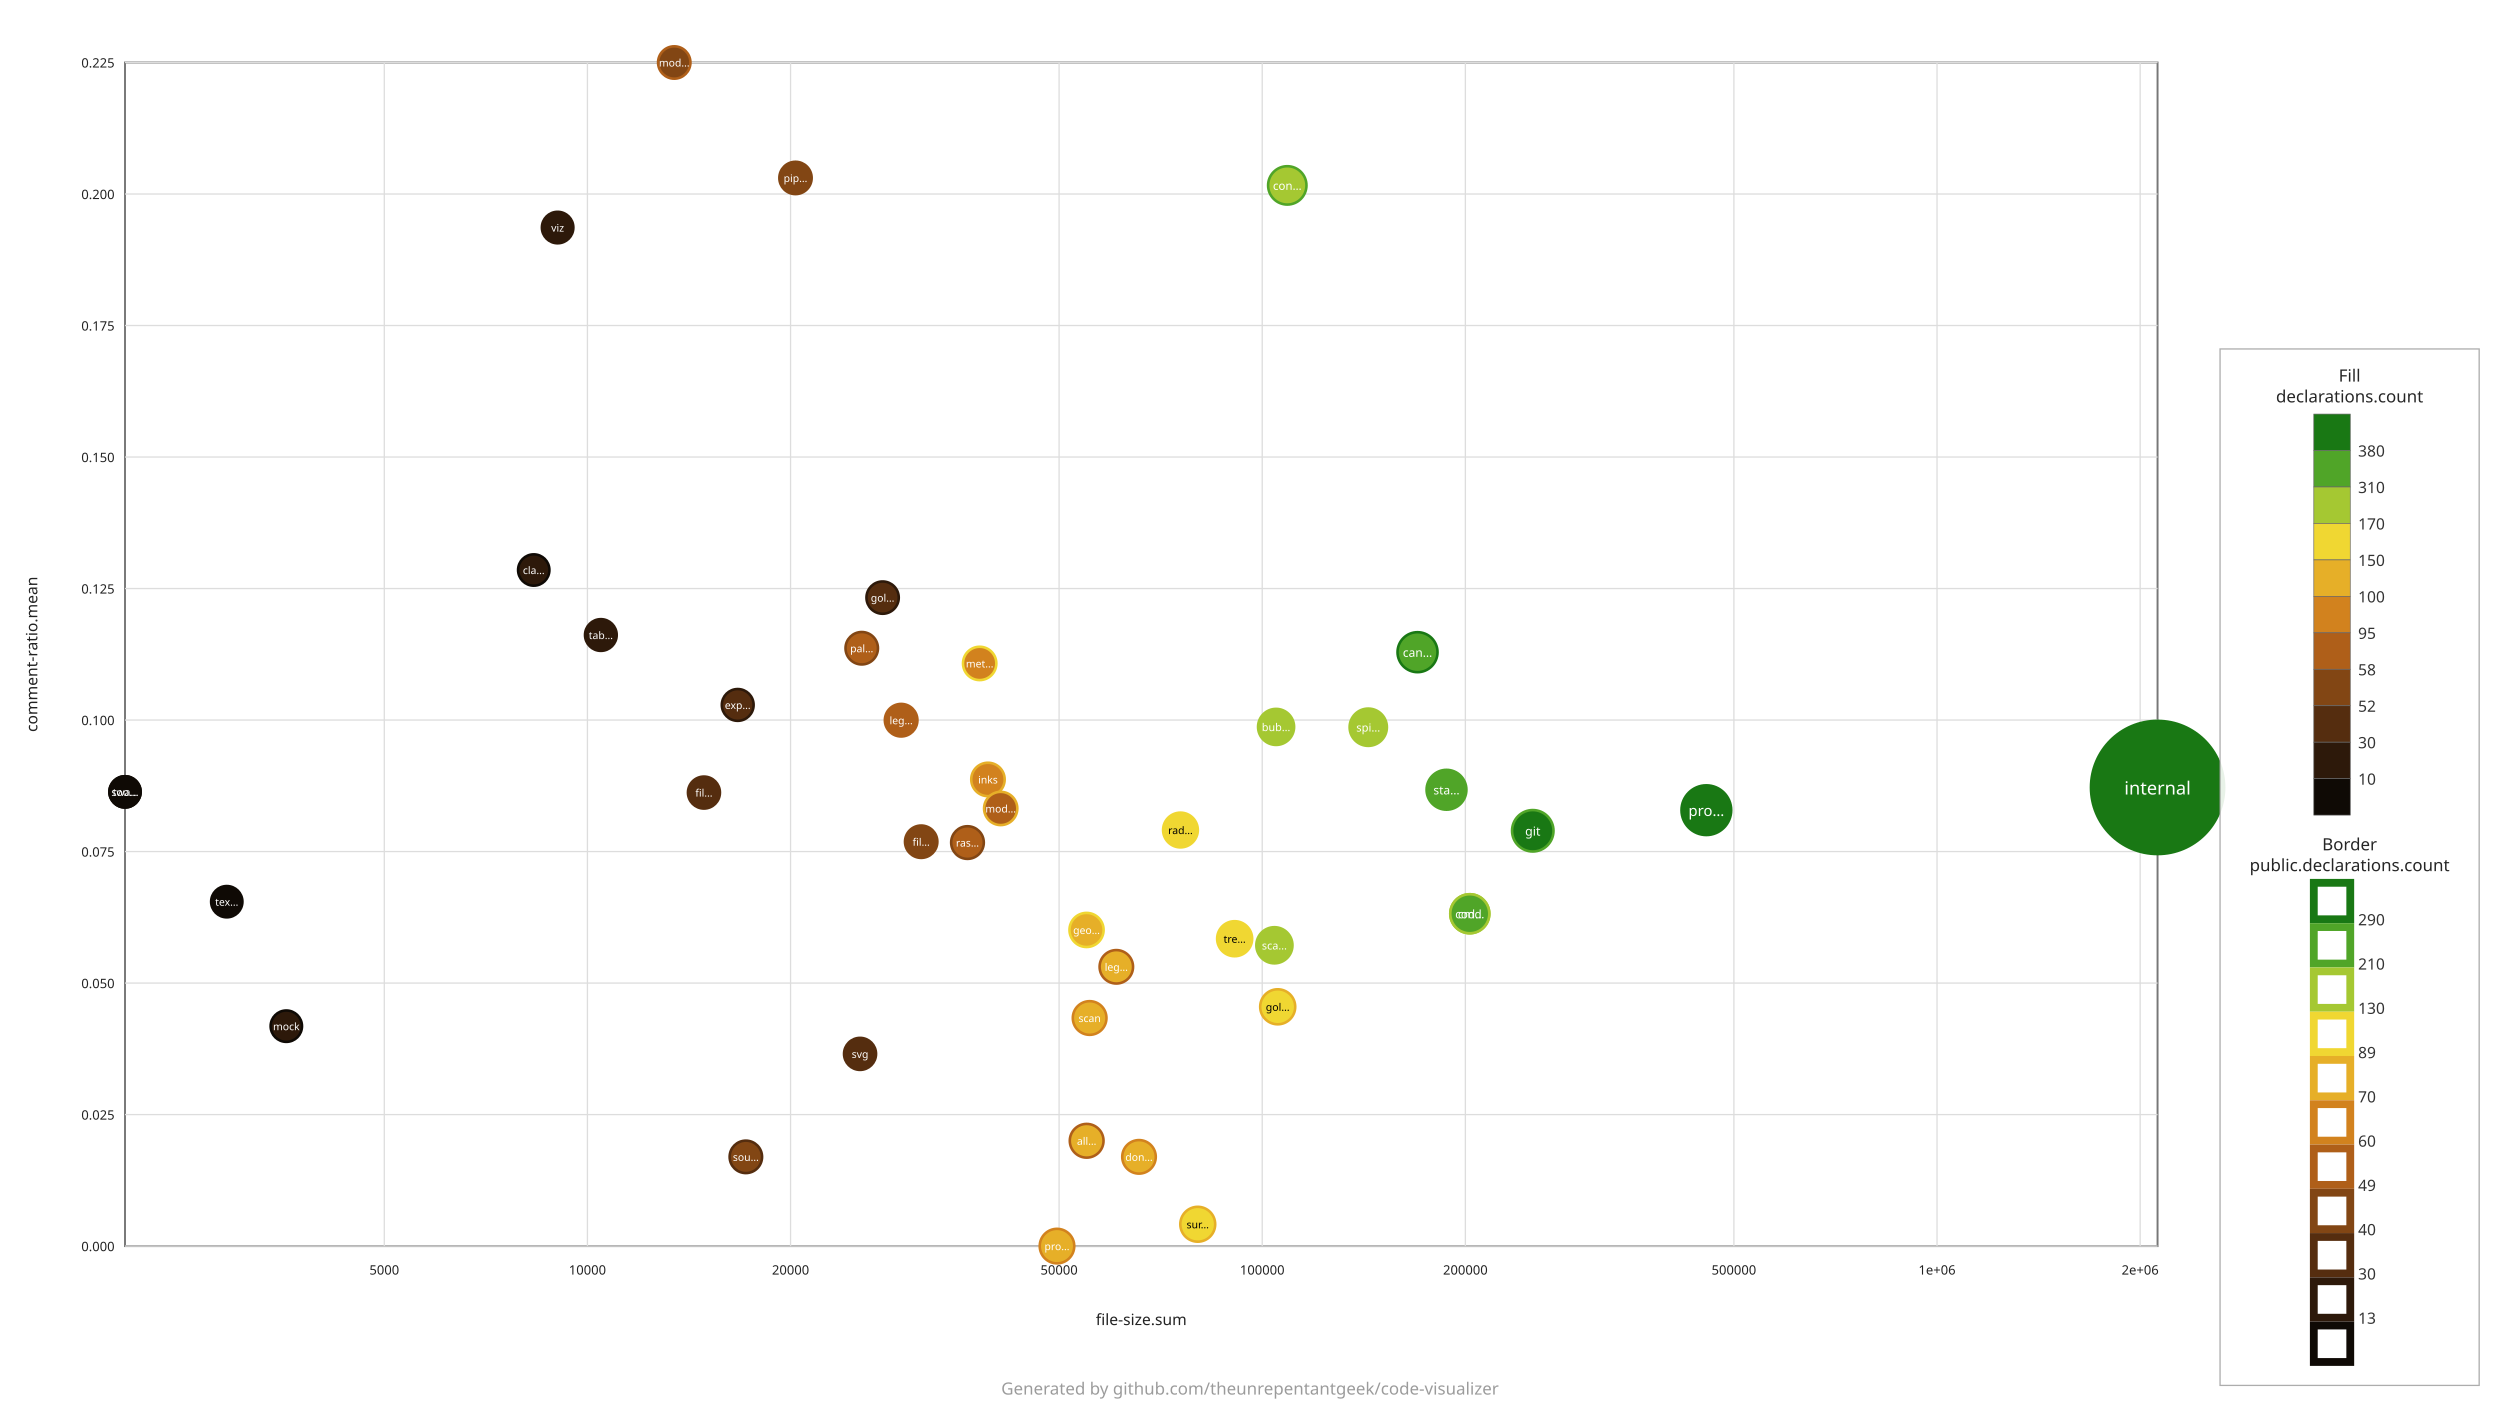
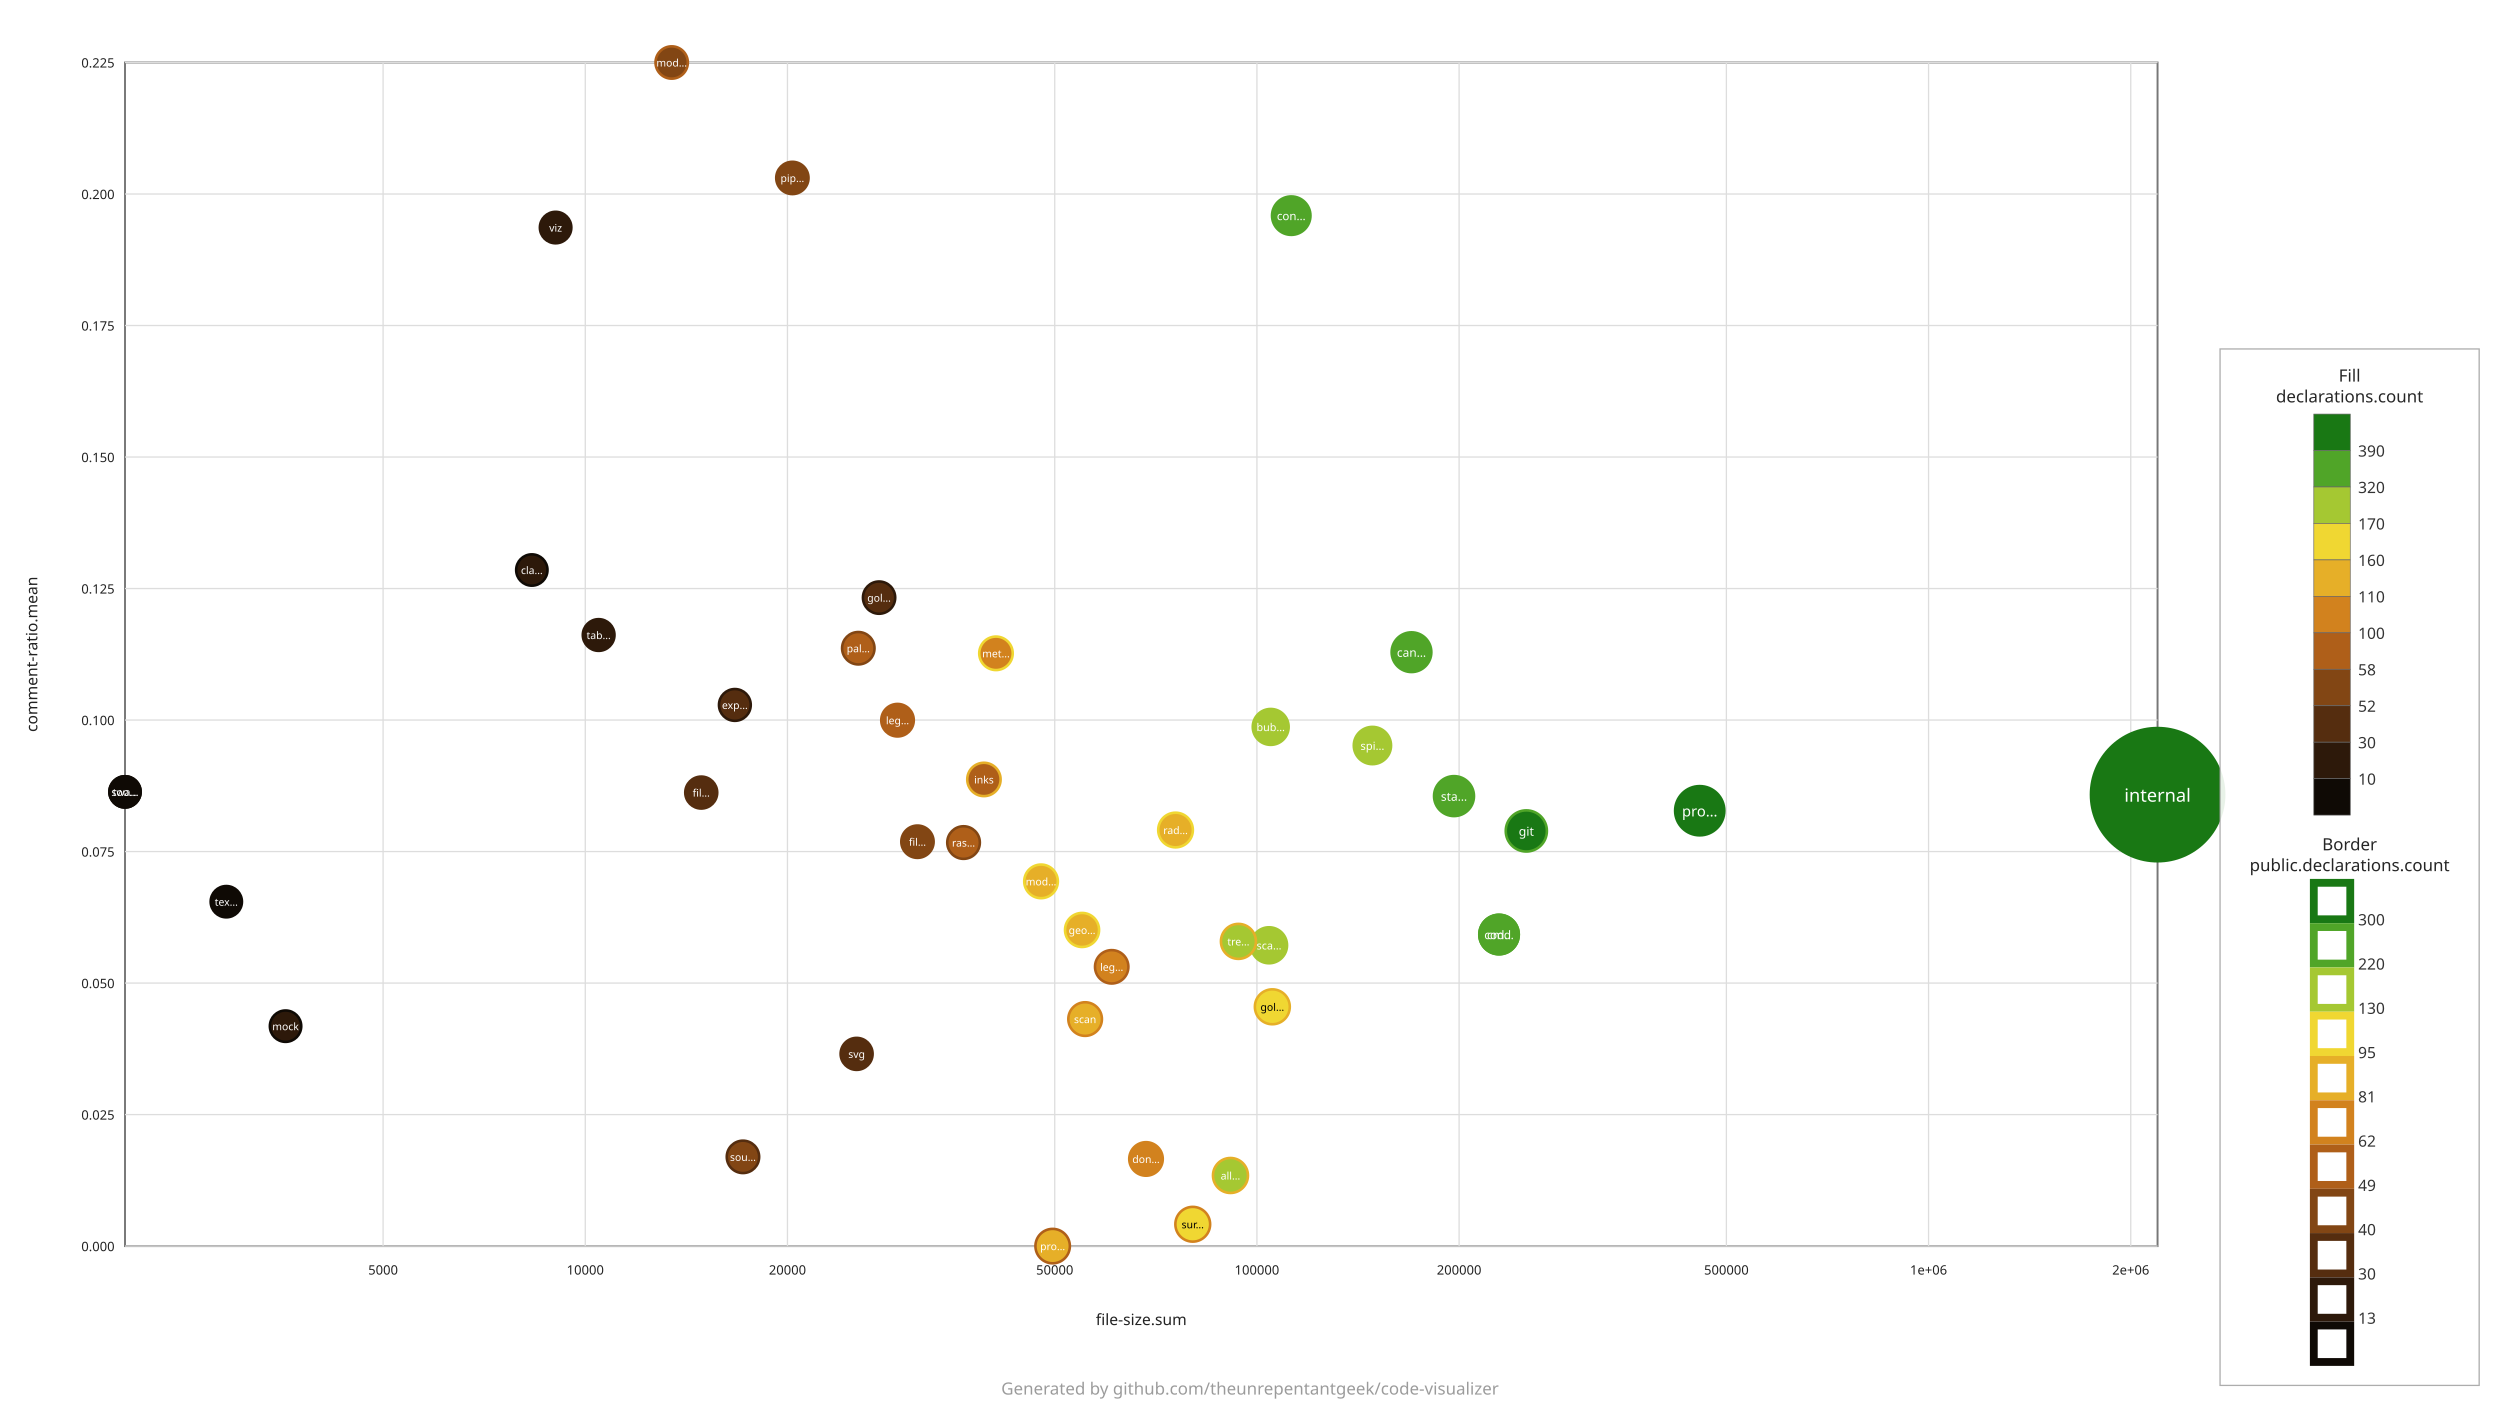
<svg xmlns="http://www.w3.org/2000/svg" width="1920" height="1080">
  <rect x="0.000" y="0.000" width="1920.000" height="1080.000" fill="rgb(255,255,255)" stroke="rgb(255,255,255)" stroke-width="0.000" />
  <rect x="96.000" y="48.000" width="1561.000" height="909.000" fill="rgb(255,255,255)" stroke="rgb(119,119,119)" stroke-width="1.500" />
-   <line x1="295.140" y1="48.000" x2="295.140" y2="957.000" stroke="rgb(221,221,221)" stroke-width="1.000" />
-   <line x1="451.147" y1="48.000" x2="451.147" y2="957.000" stroke="rgb(221,221,221)" stroke-width="1.000" />
-   <line x1="607.154" y1="48.000" x2="607.154" y2="957.000" stroke="rgb(221,221,221)" stroke-width="1.000" />
-   <line x1="813.384" y1="48.000" x2="813.384" y2="957.000" stroke="rgb(221,221,221)" stroke-width="1.000" />
-   <line x1="969.391" y1="48.000" x2="969.391" y2="957.000" stroke="rgb(221,221,221)" stroke-width="1.000" />
-   <line x1="1125.398" y1="48.000" x2="1125.398" y2="957.000" stroke="rgb(221,221,221)" stroke-width="1.000" />
-   <line x1="1331.627" y1="48.000" x2="1331.627" y2="957.000" stroke="rgb(221,221,221)" stroke-width="1.000" />
-   <line x1="1487.634" y1="48.000" x2="1487.634" y2="957.000" stroke="rgb(221,221,221)" stroke-width="1.000" />
-   <line x1="1643.641" y1="48.000" x2="1643.641" y2="957.000" stroke="rgb(221,221,221)" stroke-width="1.000" />
+   <line x1="294.211" y1="48.000" x2="294.211" y2="957.000" stroke="rgb(221,221,221)" stroke-width="1.000" />
+   <line x1="449.490" y1="48.000" x2="449.490" y2="957.000" stroke="rgb(221,221,221)" stroke-width="1.000" />
+   <line x1="604.769" y1="48.000" x2="604.769" y2="957.000" stroke="rgb(221,221,221)" stroke-width="1.000" />
+   <line x1="810.036" y1="48.000" x2="810.036" y2="957.000" stroke="rgb(221,221,221)" stroke-width="1.000" />
+   <line x1="965.315" y1="48.000" x2="965.315" y2="957.000" stroke="rgb(221,221,221)" stroke-width="1.000" />
+   <line x1="1120.594" y1="48.000" x2="1120.594" y2="957.000" stroke="rgb(221,221,221)" stroke-width="1.000" />
+   <line x1="1325.861" y1="48.000" x2="1325.861" y2="957.000" stroke="rgb(221,221,221)" stroke-width="1.000" />
+   <line x1="1481.140" y1="48.000" x2="1481.140" y2="957.000" stroke="rgb(221,221,221)" stroke-width="1.000" />
+   <line x1="1636.419" y1="48.000" x2="1636.419" y2="957.000" stroke="rgb(221,221,221)" stroke-width="1.000" />
  <line x1="96.000" y1="957.000" x2="1657.000" y2="957.000" stroke="rgb(221,221,221)" stroke-width="1.000" />
  <line x1="96.000" y1="856.000" x2="1657.000" y2="856.000" stroke="rgb(221,221,221)" stroke-width="1.000" />
  <line x1="96.000" y1="755.000" x2="1657.000" y2="755.000" stroke="rgb(221,221,221)" stroke-width="1.000" />
  <line x1="96.000" y1="654.000" x2="1657.000" y2="654.000" stroke="rgb(221,221,221)" stroke-width="1.000" />
  <line x1="96.000" y1="553.000" x2="1657.000" y2="553.000" stroke="rgb(221,221,221)" stroke-width="1.000" />
  <line x1="96.000" y1="452.000" x2="1657.000" y2="452.000" stroke="rgb(221,221,221)" stroke-width="1.000" />
  <line x1="96.000" y1="351.000" x2="1657.000" y2="351.000" stroke="rgb(221,221,221)" stroke-width="1.000" />
  <line x1="96.000" y1="250.000" x2="1657.000" y2="250.000" stroke="rgb(221,221,221)" stroke-width="1.000" />
  <line x1="96.000" y1="149.000" x2="1657.000" y2="149.000" stroke="rgb(221,221,221)" stroke-width="1.000" />
  <line x1="96.000" y1="48.000" x2="1657.000" y2="48.000" stroke="rgb(221,221,221)" stroke-width="1.000" />
-   <circle cx="1657.000" cy="604.767" r="51.131" fill="rgb(25,120,20)" stroke="rgb(25,120,20)" stroke-width="2.000" />
-   <circle cx="1310.476" cy="622.221" r="19.093" fill="rgb(25,120,20)" stroke="rgb(25,120,20)" stroke-width="2.000" />
-   <circle cx="1177.171" cy="638.042" r="15.921" fill="rgb(25,120,20)" stroke="rgb(80,165,40)" stroke-width="2.000" />
-   <circle cx="1088.657" cy="500.878" r="15.361" fill="rgb(80,165,40)" stroke="rgb(25,120,20)" stroke-width="2.000" />
-   <circle cx="1110.908" cy="606.537" r="15.307" fill="rgb(80,165,40)" stroke="rgb(80,165,40)" stroke-width="2.000" />
-   <circle cx="1128.794" cy="701.751" r="15.000" fill="rgb(80,165,40)" stroke="rgb(165,200,50)" stroke-width="2.000" />
-   <circle cx="1128.794" cy="701.751" r="15.000" fill="rgb(80,165,40)" stroke="rgb(165,200,50)" stroke-width="2.000" />
-   <circle cx="988.634" cy="142.379" r="14.738" fill="rgb(165,200,50)" stroke="rgb(80,165,40)" stroke-width="2.000" />
-   <circle cx="1050.824" cy="558.506" r="14.331" fill="rgb(165,200,50)" stroke="rgb(165,200,50)" stroke-width="2.000" />
-   <circle cx="978.741" cy="725.969" r="13.888" fill="rgb(165,200,50)" stroke="rgb(165,200,50)" stroke-width="2.000" />
-   <circle cx="980.024" cy="558.266" r="13.852" fill="rgb(165,200,50)" stroke="rgb(165,200,50)" stroke-width="2.000" />
-   <circle cx="981.279" cy="773.218" r="13.455" fill="rgb(240,215,50)" stroke="rgb(230,175,40)" stroke-width="2.000" />
-   <circle cx="948.204" cy="720.934" r="13.455" fill="rgb(240,215,50)" stroke="rgb(240,215,50)" stroke-width="2.000" />
-   <circle cx="919.876" cy="940.225" r="13.400" fill="rgb(240,215,50)" stroke="rgb(230,175,40)" stroke-width="2.000" />
-   <circle cx="906.596" cy="637.453" r="13.355" fill="rgb(240,215,50)" stroke="rgb(240,215,50)" stroke-width="2.000" />
-   <circle cx="811.771" cy="957.000" r="13.265" fill="rgb(230,175,40)" stroke="rgb(210,130,30)" stroke-width="2.000" />
-   <circle cx="834.463" cy="714.205" r="13.111" fill="rgb(230,175,40)" stroke="rgb(240,215,50)" stroke-width="2.000" />
-   <circle cx="834.553" cy="876.117" r="12.958" fill="rgb(230,175,40)" stroke="rgb(175,95,25)" stroke-width="2.000" />
-   <circle cx="836.840" cy="781.825" r="12.931" fill="rgb(230,175,40)" stroke="rgb(210,130,30)" stroke-width="2.000" />
-   <circle cx="874.753" cy="888.463" r="12.885" fill="rgb(230,175,40)" stroke="rgb(210,130,30)" stroke-width="2.000" />
-   <circle cx="857.334" cy="742.513" r="12.849" fill="rgb(230,175,40)" stroke="rgb(175,95,25)" stroke-width="2.000" />
-   <circle cx="758.752" cy="598.613" r="12.840" fill="rgb(210,130,30)" stroke="rgb(230,175,40)" stroke-width="2.000" />
-   <circle cx="752.385" cy="509.510" r="12.804" fill="rgb(210,130,30)" stroke="rgb(240,215,50)" stroke-width="2.000" />
-   <circle cx="768.532" cy="620.902" r="12.768" fill="rgb(175,95,25)" stroke="rgb(230,175,40)" stroke-width="2.000" />
-   <circle cx="743.026" cy="647.082" r="12.542" fill="rgb(175,95,25)" stroke="rgb(130,70,20)" stroke-width="2.000" />
-   <circle cx="692.074" cy="553.111" r="12.515" fill="rgb(175,95,25)" stroke="rgb(175,95,25)" stroke-width="2.000" />
-   <circle cx="661.816" cy="497.841" r="12.470" fill="rgb(175,95,25)" stroke="rgb(130,70,20)" stroke-width="2.000" />
-   <circle cx="572.815" cy="888.474" r="12.461" fill="rgb(130,70,20)" stroke="rgb(85,45,15)" stroke-width="2.000" />
-   <circle cx="707.463" cy="646.434" r="12.434" fill="rgb(130,70,20)" stroke="rgb(130,70,20)" stroke-width="2.000" />
-   <circle cx="517.823" cy="48.000" r="12.434" fill="rgb(130,70,20)" stroke="rgb(175,95,25)" stroke-width="2.000" />
-   <circle cx="610.948" cy="136.661" r="12.416" fill="rgb(130,70,20)" stroke="rgb(130,70,20)" stroke-width="2.000" />
-   <circle cx="677.844" cy="458.975" r="12.407" fill="rgb(85,45,15)" stroke="rgb(45,25,10)" stroke-width="2.000" />
-   <circle cx="660.515" cy="809.377" r="12.298" fill="rgb(85,45,15)" stroke="rgb(85,45,15)" stroke-width="2.000" />
-   <circle cx="540.628" cy="608.693" r="12.289" fill="rgb(85,45,15)" stroke="rgb(85,45,15)" stroke-width="2.000" />
-   <circle cx="566.569" cy="541.393" r="12.217" fill="rgb(85,45,15)" stroke="rgb(45,25,10)" stroke-width="2.000" />
-   <circle cx="461.463" cy="487.687" r="12.181" fill="rgb(45,25,10)" stroke="rgb(45,25,10)" stroke-width="2.000" />
-   <circle cx="428.257" cy="174.754" r="12.090" fill="rgb(45,25,10)" stroke="rgb(45,25,10)" stroke-width="2.000" />
-   <circle cx="219.887" cy="788.103" r="12.054" fill="rgb(45,25,10)" stroke="rgb(15,10,5)" stroke-width="2.000" />
-   <circle cx="409.914" cy="437.769" r="12.036" fill="rgb(45,25,10)" stroke="rgb(15,10,5)" stroke-width="2.000" />
-   <circle cx="174.162" cy="692.495" r="12.018" fill="rgb(15,10,5)" stroke="rgb(15,10,5)" stroke-width="2.000" />
+   <circle cx="1657.000" cy="610.292" r="51.131" fill="rgb(25,120,20)" stroke="rgb(25,120,20)" stroke-width="2.000" />
+   <circle cx="1305.387" cy="622.639" r="18.906" fill="rgb(25,120,20)" stroke="rgb(25,120,20)" stroke-width="2.000" />
+   <circle cx="1172.216" cy="638.166" r="15.812" fill="rgb(25,120,20)" stroke="rgb(80,165,40)" stroke-width="2.000" />
+   <circle cx="1116.681" cy="611.411" r="15.348" fill="rgb(80,165,40)" stroke="rgb(80,165,40)" stroke-width="2.000" />
+   <circle cx="1084.024" cy="500.878" r="15.260" fill="rgb(80,165,40)" stroke="rgb(80,165,40)" stroke-width="2.000" />
+   <circle cx="1151.257" cy="717.715" r="15.173" fill="rgb(80,165,40)" stroke="rgb(80,165,40)" stroke-width="2.000" />
+   <circle cx="1151.257" cy="717.715" r="15.173" fill="rgb(80,165,40)" stroke="rgb(80,165,40)" stroke-width="2.000" />
+   <circle cx="991.673" cy="165.619" r="14.769" fill="rgb(80,165,40)" stroke="rgb(80,165,40)" stroke-width="2.000" />
+   <circle cx="1054.015" cy="572.564" r="14.322" fill="rgb(165,200,50)" stroke="rgb(165,200,50)" stroke-width="2.000" />
+   <circle cx="974.622" cy="725.969" r="13.832" fill="rgb(165,200,50)" stroke="rgb(165,200,50)" stroke-width="2.000" />
+   <circle cx="975.899" cy="558.266" r="13.797" fill="rgb(165,200,50)" stroke="rgb(165,200,50)" stroke-width="2.000" />
+   <circle cx="944.996" cy="902.768" r="13.437" fill="rgb(165,200,50)" stroke="rgb(230,175,40)" stroke-width="2.000" />
+   <circle cx="951.105" cy="722.982" r="13.437" fill="rgb(165,200,50)" stroke="rgb(230,175,40)" stroke-width="2.000" />
+   <circle cx="977.148" cy="773.218" r="13.411" fill="rgb(240,215,50)" stroke="rgb(230,175,40)" stroke-width="2.000" />
+   <circle cx="916.031" cy="940.225" r="13.358" fill="rgb(240,215,50)" stroke="rgb(210,130,30)" stroke-width="2.000" />
+   <circle cx="902.813" cy="637.453" r="13.315" fill="rgb(230,175,40)" stroke="rgb(240,215,50)" stroke-width="2.000" />
+   <circle cx="808.431" cy="957.000" r="13.227" fill="rgb(230,175,40)" stroke="rgb(175,95,25)" stroke-width="2.000" />
+   <circle cx="831.017" cy="714.205" r="13.078" fill="rgb(230,175,40)" stroke="rgb(240,215,50)" stroke-width="2.000" />
+   <circle cx="799.520" cy="676.890" r="12.920" fill="rgb(230,175,40)" stroke="rgb(240,215,50)" stroke-width="2.000" />
+   <circle cx="833.374" cy="782.642" r="12.911" fill="rgb(230,175,40)" stroke="rgb(210,130,30)" stroke-width="2.000" />
+   <circle cx="880.131" cy="890.072" r="12.885" fill="rgb(210,130,30)" stroke="rgb(210,130,30)" stroke-width="2.000" />
+   <circle cx="764.906" cy="501.751" r="12.868" fill="rgb(210,130,30)" stroke="rgb(240,215,50)" stroke-width="2.000" />
+   <circle cx="853.781" cy="742.513" r="12.824" fill="rgb(210,130,30)" stroke="rgb(175,95,25)" stroke-width="2.000" />
+   <circle cx="755.659" cy="598.613" r="12.815" fill="rgb(175,95,25)" stroke="rgb(230,175,40)" stroke-width="2.000" />
+   <circle cx="740.007" cy="647.082" r="12.526" fill="rgb(175,95,25)" stroke="rgb(130,70,20)" stroke-width="2.000" />
+   <circle cx="689.293" cy="553.111" r="12.500" fill="rgb(175,95,25)" stroke="rgb(175,95,25)" stroke-width="2.000" />
+   <circle cx="659.176" cy="497.841" r="12.456" fill="rgb(175,95,25)" stroke="rgb(130,70,20)" stroke-width="2.000" />
+   <circle cx="570.590" cy="888.474" r="12.447" fill="rgb(130,70,20)" stroke="rgb(85,45,15)" stroke-width="2.000" />
+   <circle cx="704.610" cy="646.434" r="12.421" fill="rgb(130,70,20)" stroke="rgb(130,70,20)" stroke-width="2.000" />
+   <circle cx="515.855" cy="48.000" r="12.421" fill="rgb(130,70,20)" stroke="rgb(175,95,25)" stroke-width="2.000" />
+   <circle cx="608.545" cy="136.661" r="12.403" fill="rgb(130,70,20)" stroke="rgb(130,70,20)" stroke-width="2.000" />
+   <circle cx="675.129" cy="458.975" r="12.394" fill="rgb(85,45,15)" stroke="rgb(45,25,10)" stroke-width="2.000" />
+   <circle cx="657.881" cy="809.377" r="12.289" fill="rgb(85,45,15)" stroke="rgb(85,45,15)" stroke-width="2.000" />
+   <circle cx="538.553" cy="608.693" r="12.280" fill="rgb(85,45,15)" stroke="rgb(85,45,15)" stroke-width="2.000" />
+   <circle cx="564.373" cy="541.393" r="12.210" fill="rgb(85,45,15)" stroke="rgb(45,25,10)" stroke-width="2.000" />
+   <circle cx="459.757" cy="487.687" r="12.175" fill="rgb(45,25,10)" stroke="rgb(45,25,10)" stroke-width="2.000" />
+   <circle cx="426.707" cy="174.754" r="12.088" fill="rgb(45,25,10)" stroke="rgb(45,25,10)" stroke-width="2.000" />
+   <circle cx="219.309" cy="788.103" r="12.053" fill="rgb(45,25,10)" stroke="rgb(15,10,5)" stroke-width="2.000" />
+   <circle cx="408.449" cy="437.769" r="12.035" fill="rgb(45,25,10)" stroke="rgb(15,10,5)" stroke-width="2.000" />
+   <circle cx="173.798" cy="692.495" r="12.018" fill="rgb(15,10,5)" stroke="rgb(15,10,5)" stroke-width="2.000" />
  <circle cx="96.000" cy="608.155" r="12.000" fill="rgb(15,10,5)" stroke="rgb(15,10,5)" stroke-width="2.000" />
  <circle cx="96.000" cy="608.155" r="12.000" fill="rgb(15,10,5)" stroke="rgb(15,10,5)" stroke-width="2.000" />
  <text x="876.500" y="1013.000" fill="rgb(34,34,34)" font-size="12.000" font-family="sans-serif" text-anchor="middle" dominant-baseline="central">file-size.sum</text>
  <text x="24.000" y="502.500" fill="rgb(34,34,34)" font-size="12.000" font-family="sans-serif" text-anchor="middle" dominant-baseline="central" transform="rotate(-90.000 24.000 502.500)">comment-ratio.mean</text>
-   <text x="295.140" y="975.000" fill="rgb(34,34,34)" font-size="10.000" font-family="sans-serif" text-anchor="middle" dominant-baseline="central">5000</text>
-   <text x="451.147" y="975.000" fill="rgb(34,34,34)" font-size="10.000" font-family="sans-serif" text-anchor="middle" dominant-baseline="central">10000</text>
-   <text x="607.154" y="975.000" fill="rgb(34,34,34)" font-size="10.000" font-family="sans-serif" text-anchor="middle" dominant-baseline="central">20000</text>
-   <text x="813.384" y="975.000" fill="rgb(34,34,34)" font-size="10.000" font-family="sans-serif" text-anchor="middle" dominant-baseline="central">50000</text>
-   <text x="969.391" y="975.000" fill="rgb(34,34,34)" font-size="10.000" font-family="sans-serif" text-anchor="middle" dominant-baseline="central">100000</text>
-   <text x="1125.398" y="975.000" fill="rgb(34,34,34)" font-size="10.000" font-family="sans-serif" text-anchor="middle" dominant-baseline="central">200000</text>
-   <text x="1331.627" y="975.000" fill="rgb(34,34,34)" font-size="10.000" font-family="sans-serif" text-anchor="middle" dominant-baseline="central">500000</text>
-   <text x="1487.634" y="975.000" fill="rgb(34,34,34)" font-size="10.000" font-family="sans-serif" text-anchor="middle" dominant-baseline="central">1e+06</text>
-   <text x="1643.641" y="975.000" fill="rgb(34,34,34)" font-size="10.000" font-family="sans-serif" text-anchor="middle" dominant-baseline="central">2e+06</text>
+   <text x="294.211" y="975.000" fill="rgb(34,34,34)" font-size="10.000" font-family="sans-serif" text-anchor="middle" dominant-baseline="central">5000</text>
+   <text x="449.490" y="975.000" fill="rgb(34,34,34)" font-size="10.000" font-family="sans-serif" text-anchor="middle" dominant-baseline="central">10000</text>
+   <text x="604.769" y="975.000" fill="rgb(34,34,34)" font-size="10.000" font-family="sans-serif" text-anchor="middle" dominant-baseline="central">20000</text>
+   <text x="810.036" y="975.000" fill="rgb(34,34,34)" font-size="10.000" font-family="sans-serif" text-anchor="middle" dominant-baseline="central">50000</text>
+   <text x="965.315" y="975.000" fill="rgb(34,34,34)" font-size="10.000" font-family="sans-serif" text-anchor="middle" dominant-baseline="central">100000</text>
+   <text x="1120.594" y="975.000" fill="rgb(34,34,34)" font-size="10.000" font-family="sans-serif" text-anchor="middle" dominant-baseline="central">200000</text>
+   <text x="1325.861" y="975.000" fill="rgb(34,34,34)" font-size="10.000" font-family="sans-serif" text-anchor="middle" dominant-baseline="central">500000</text>
+   <text x="1481.140" y="975.000" fill="rgb(34,34,34)" font-size="10.000" font-family="sans-serif" text-anchor="middle" dominant-baseline="central">1e+06</text>
+   <text x="1636.419" y="975.000" fill="rgb(34,34,34)" font-size="10.000" font-family="sans-serif" text-anchor="middle" dominant-baseline="central">2e+06</text>
  <text x="88.000" y="957.000" fill="rgb(34,34,34)" font-size="10.000" font-family="sans-serif" text-anchor="end" dominant-baseline="central">0.000</text>
  <text x="88.000" y="856.000" fill="rgb(34,34,34)" font-size="10.000" font-family="sans-serif" text-anchor="end" dominant-baseline="central">0.025</text>
  <text x="88.000" y="755.000" fill="rgb(34,34,34)" font-size="10.000" font-family="sans-serif" text-anchor="end" dominant-baseline="central">0.050</text>
  <text x="88.000" y="654.000" fill="rgb(34,34,34)" font-size="10.000" font-family="sans-serif" text-anchor="end" dominant-baseline="central">0.075</text>
  <text x="88.000" y="553.000" fill="rgb(34,34,34)" font-size="10.000" font-family="sans-serif" text-anchor="end" dominant-baseline="central">0.100</text>
  <text x="88.000" y="452.000" fill="rgb(34,34,34)" font-size="10.000" font-family="sans-serif" text-anchor="end" dominant-baseline="central">0.125</text>
  <text x="88.000" y="351.000" fill="rgb(34,34,34)" font-size="10.000" font-family="sans-serif" text-anchor="end" dominant-baseline="central">0.150</text>
  <text x="88.000" y="250.000" fill="rgb(34,34,34)" font-size="10.000" font-family="sans-serif" text-anchor="end" dominant-baseline="central">0.175</text>
  <text x="88.000" y="149.000" fill="rgb(34,34,34)" font-size="10.000" font-family="sans-serif" text-anchor="end" dominant-baseline="central">0.200</text>
  <text x="88.000" y="48.000" fill="rgb(34,34,34)" font-size="10.000" font-family="sans-serif" text-anchor="end" dominant-baseline="central">0.225</text>
-   <text x="1657.000" y="604.767" fill="rgb(255,255,255)" font-size="14.000" font-family="sans-serif" text-anchor="middle" dominant-baseline="central">internal</text>
-   <text x="1310.476" y="622.221" fill="rgb(255,255,255)" font-size="11.456" font-family="sans-serif" text-anchor="middle" dominant-baseline="central">pro…</text>
-   <text x="1177.171" y="638.042" fill="rgb(255,255,255)" font-size="9.553" font-family="sans-serif" text-anchor="middle" dominant-baseline="central">git</text>
-   <text x="1088.657" y="500.878" fill="rgb(255,255,255)" font-size="9.217" font-family="sans-serif" text-anchor="middle" dominant-baseline="central">can…</text>
-   <text x="1110.908" y="606.537" fill="rgb(255,255,255)" font-size="9.184" font-family="sans-serif" text-anchor="middle" dominant-baseline="central">sta…</text>
-   <text x="1128.794" y="701.751" fill="rgb(255,255,255)" font-size="9.000" font-family="sans-serif" text-anchor="middle" dominant-baseline="central">cmd</text>
-   <text x="1128.794" y="701.751" fill="rgb(255,255,255)" font-size="9.000" font-family="sans-serif" text-anchor="middle" dominant-baseline="central">cod…</text>
-   <text x="988.634" y="142.379" fill="rgb(255,255,255)" font-size="8.843" font-family="sans-serif" text-anchor="middle" dominant-baseline="central">con…</text>
-   <text x="1050.824" y="558.506" fill="rgb(255,255,255)" font-size="8.599" font-family="sans-serif" text-anchor="middle" dominant-baseline="central">spi…</text>
-   <text x="978.741" y="725.969" fill="rgb(255,255,255)" font-size="8.333" font-family="sans-serif" text-anchor="middle" dominant-baseline="central">sca…</text>
-   <text x="980.024" y="558.266" fill="rgb(255,255,255)" font-size="8.311" font-family="sans-serif" text-anchor="middle" dominant-baseline="central">bub…</text>
-   <text x="981.279" y="773.218" fill="rgb(0,0,0)" font-size="8.073" font-family="sans-serif" text-anchor="middle" dominant-baseline="central">gol…</text>
-   <text x="948.204" y="720.934" fill="rgb(0,0,0)" font-size="8.073" font-family="sans-serif" text-anchor="middle" dominant-baseline="central">tre…</text>
-   <text x="919.876" y="940.225" fill="rgb(0,0,0)" font-size="8.040" font-family="sans-serif" text-anchor="middle" dominant-baseline="central">sur…</text>
-   <text x="906.596" y="637.453" fill="rgb(0,0,0)" font-size="8.013" font-family="sans-serif" text-anchor="middle" dominant-baseline="central">rad…</text>
-   <text x="811.771" y="957.000" fill="rgb(255,255,255)" font-size="8.000" font-family="sans-serif" text-anchor="middle" dominant-baseline="central">pro…</text>
-   <text x="834.463" y="714.205" fill="rgb(255,255,255)" font-size="8.000" font-family="sans-serif" text-anchor="middle" dominant-baseline="central">geo…</text>
-   <text x="834.553" y="876.117" fill="rgb(255,255,255)" font-size="8.000" font-family="sans-serif" text-anchor="middle" dominant-baseline="central">all…</text>
-   <text x="836.840" y="781.825" fill="rgb(255,255,255)" font-size="8.000" font-family="sans-serif" text-anchor="middle" dominant-baseline="central">scan</text>
-   <text x="874.753" y="888.463" fill="rgb(255,255,255)" font-size="8.000" font-family="sans-serif" text-anchor="middle" dominant-baseline="central">don…</text>
-   <text x="857.334" y="742.513" fill="rgb(255,255,255)" font-size="8.000" font-family="sans-serif" text-anchor="middle" dominant-baseline="central">leg…</text>
-   <text x="758.752" y="598.613" fill="rgb(255,255,255)" font-size="8.000" font-family="sans-serif" text-anchor="middle" dominant-baseline="central">inks</text>
-   <text x="752.385" y="509.510" fill="rgb(255,255,255)" font-size="8.000" font-family="sans-serif" text-anchor="middle" dominant-baseline="central">met…</text>
-   <text x="768.532" y="620.902" fill="rgb(255,255,255)" font-size="8.000" font-family="sans-serif" text-anchor="middle" dominant-baseline="central">mod…</text>
-   <text x="743.026" y="647.082" fill="rgb(255,255,255)" font-size="8.000" font-family="sans-serif" text-anchor="middle" dominant-baseline="central">ras…</text>
-   <text x="692.074" y="553.111" fill="rgb(255,255,255)" font-size="8.000" font-family="sans-serif" text-anchor="middle" dominant-baseline="central">leg…</text>
-   <text x="661.816" y="497.841" fill="rgb(255,255,255)" font-size="8.000" font-family="sans-serif" text-anchor="middle" dominant-baseline="central">pal…</text>
-   <text x="572.815" y="888.474" fill="rgb(255,255,255)" font-size="8.000" font-family="sans-serif" text-anchor="middle" dominant-baseline="central">sou…</text>
-   <text x="707.463" y="646.434" fill="rgb(255,255,255)" font-size="8.000" font-family="sans-serif" text-anchor="middle" dominant-baseline="central">fil…</text>
-   <text x="517.823" y="48.000" fill="rgb(255,255,255)" font-size="8.000" font-family="sans-serif" text-anchor="middle" dominant-baseline="central">mod…</text>
-   <text x="610.948" y="136.661" fill="rgb(255,255,255)" font-size="8.000" font-family="sans-serif" text-anchor="middle" dominant-baseline="central">pip…</text>
-   <text x="677.844" y="458.975" fill="rgb(255,255,255)" font-size="8.000" font-family="sans-serif" text-anchor="middle" dominant-baseline="central">gol…</text>
-   <text x="660.515" y="809.377" fill="rgb(255,255,255)" font-size="8.000" font-family="sans-serif" text-anchor="middle" dominant-baseline="central">svg</text>
-   <text x="540.628" y="608.693" fill="rgb(255,255,255)" font-size="8.000" font-family="sans-serif" text-anchor="middle" dominant-baseline="central">fil…</text>
-   <text x="566.569" y="541.393" fill="rgb(255,255,255)" font-size="8.000" font-family="sans-serif" text-anchor="middle" dominant-baseline="central">exp…</text>
-   <text x="461.463" y="487.687" fill="rgb(255,255,255)" font-size="8.000" font-family="sans-serif" text-anchor="middle" dominant-baseline="central">tab…</text>
-   <text x="428.257" y="174.754" fill="rgb(255,255,255)" font-size="8.000" font-family="sans-serif" text-anchor="middle" dominant-baseline="central">viz</text>
-   <text x="219.887" y="788.103" fill="rgb(255,255,255)" font-size="8.000" font-family="sans-serif" text-anchor="middle" dominant-baseline="central">mock</text>
-   <text x="409.914" y="437.769" fill="rgb(255,255,255)" font-size="8.000" font-family="sans-serif" text-anchor="middle" dominant-baseline="central">cla…</text>
-   <text x="174.162" y="692.495" fill="rgb(255,255,255)" font-size="8.000" font-family="sans-serif" text-anchor="middle" dominant-baseline="central">tex…</text>
+   <text x="1657.000" y="610.292" fill="rgb(255,255,255)" font-size="14.000" font-family="sans-serif" text-anchor="middle" dominant-baseline="central">internal</text>
+   <text x="1305.387" y="622.639" fill="rgb(255,255,255)" font-size="11.344" font-family="sans-serif" text-anchor="middle" dominant-baseline="central">pro…</text>
+   <text x="1172.216" y="638.166" fill="rgb(255,255,255)" font-size="9.487" font-family="sans-serif" text-anchor="middle" dominant-baseline="central">git</text>
+   <text x="1116.681" y="611.411" fill="rgb(255,255,255)" font-size="9.209" font-family="sans-serif" text-anchor="middle" dominant-baseline="central">sta…</text>
+   <text x="1084.024" y="500.878" fill="rgb(255,255,255)" font-size="9.156" font-family="sans-serif" text-anchor="middle" dominant-baseline="central">can…</text>
+   <text x="1151.257" y="717.715" fill="rgb(255,255,255)" font-size="9.104" font-family="sans-serif" text-anchor="middle" dominant-baseline="central">cmd</text>
+   <text x="1151.257" y="717.715" fill="rgb(255,255,255)" font-size="9.104" font-family="sans-serif" text-anchor="middle" dominant-baseline="central">cod…</text>
+   <text x="991.673" y="165.619" fill="rgb(255,255,255)" font-size="8.862" font-family="sans-serif" text-anchor="middle" dominant-baseline="central">con…</text>
+   <text x="1054.015" y="572.564" fill="rgb(255,255,255)" font-size="8.593" font-family="sans-serif" text-anchor="middle" dominant-baseline="central">spi…</text>
+   <text x="974.622" y="725.969" fill="rgb(255,255,255)" font-size="8.299" font-family="sans-serif" text-anchor="middle" dominant-baseline="central">sca…</text>
+   <text x="975.899" y="558.266" fill="rgb(255,255,255)" font-size="8.278" font-family="sans-serif" text-anchor="middle" dominant-baseline="central">bub…</text>
+   <text x="944.996" y="902.768" fill="rgb(255,255,255)" font-size="8.062" font-family="sans-serif" text-anchor="middle" dominant-baseline="central">all…</text>
+   <text x="951.105" y="722.982" fill="rgb(255,255,255)" font-size="8.062" font-family="sans-serif" text-anchor="middle" dominant-baseline="central">tre…</text>
+   <text x="977.148" y="773.218" fill="rgb(0,0,0)" font-size="8.047" font-family="sans-serif" text-anchor="middle" dominant-baseline="central">gol…</text>
+   <text x="916.031" y="940.225" fill="rgb(0,0,0)" font-size="8.015" font-family="sans-serif" text-anchor="middle" dominant-baseline="central">sur…</text>
+   <text x="902.813" y="637.453" fill="rgb(255,255,255)" font-size="8.000" font-family="sans-serif" text-anchor="middle" dominant-baseline="central">rad…</text>
+   <text x="808.431" y="957.000" fill="rgb(255,255,255)" font-size="8.000" font-family="sans-serif" text-anchor="middle" dominant-baseline="central">pro…</text>
+   <text x="831.017" y="714.205" fill="rgb(255,255,255)" font-size="8.000" font-family="sans-serif" text-anchor="middle" dominant-baseline="central">geo…</text>
+   <text x="799.520" y="676.890" fill="rgb(255,255,255)" font-size="8.000" font-family="sans-serif" text-anchor="middle" dominant-baseline="central">mod…</text>
+   <text x="833.374" y="782.642" fill="rgb(255,255,255)" font-size="8.000" font-family="sans-serif" text-anchor="middle" dominant-baseline="central">scan</text>
+   <text x="880.131" y="890.072" fill="rgb(255,255,255)" font-size="8.000" font-family="sans-serif" text-anchor="middle" dominant-baseline="central">don…</text>
+   <text x="764.906" y="501.751" fill="rgb(255,255,255)" font-size="8.000" font-family="sans-serif" text-anchor="middle" dominant-baseline="central">met…</text>
+   <text x="853.781" y="742.513" fill="rgb(255,255,255)" font-size="8.000" font-family="sans-serif" text-anchor="middle" dominant-baseline="central">leg…</text>
+   <text x="755.659" y="598.613" fill="rgb(255,255,255)" font-size="8.000" font-family="sans-serif" text-anchor="middle" dominant-baseline="central">inks</text>
+   <text x="740.007" y="647.082" fill="rgb(255,255,255)" font-size="8.000" font-family="sans-serif" text-anchor="middle" dominant-baseline="central">ras…</text>
+   <text x="689.293" y="553.111" fill="rgb(255,255,255)" font-size="8.000" font-family="sans-serif" text-anchor="middle" dominant-baseline="central">leg…</text>
+   <text x="659.176" y="497.841" fill="rgb(255,255,255)" font-size="8.000" font-family="sans-serif" text-anchor="middle" dominant-baseline="central">pal…</text>
+   <text x="570.590" y="888.474" fill="rgb(255,255,255)" font-size="8.000" font-family="sans-serif" text-anchor="middle" dominant-baseline="central">sou…</text>
+   <text x="704.610" y="646.434" fill="rgb(255,255,255)" font-size="8.000" font-family="sans-serif" text-anchor="middle" dominant-baseline="central">fil…</text>
+   <text x="515.855" y="48.000" fill="rgb(255,255,255)" font-size="8.000" font-family="sans-serif" text-anchor="middle" dominant-baseline="central">mod…</text>
+   <text x="608.545" y="136.661" fill="rgb(255,255,255)" font-size="8.000" font-family="sans-serif" text-anchor="middle" dominant-baseline="central">pip…</text>
+   <text x="675.129" y="458.975" fill="rgb(255,255,255)" font-size="8.000" font-family="sans-serif" text-anchor="middle" dominant-baseline="central">gol…</text>
+   <text x="657.881" y="809.377" fill="rgb(255,255,255)" font-size="8.000" font-family="sans-serif" text-anchor="middle" dominant-baseline="central">svg</text>
+   <text x="538.553" y="608.693" fill="rgb(255,255,255)" font-size="8.000" font-family="sans-serif" text-anchor="middle" dominant-baseline="central">fil…</text>
+   <text x="564.373" y="541.393" fill="rgb(255,255,255)" font-size="8.000" font-family="sans-serif" text-anchor="middle" dominant-baseline="central">exp…</text>
+   <text x="459.757" y="487.687" fill="rgb(255,255,255)" font-size="8.000" font-family="sans-serif" text-anchor="middle" dominant-baseline="central">tab…</text>
+   <text x="426.707" y="174.754" fill="rgb(255,255,255)" font-size="8.000" font-family="sans-serif" text-anchor="middle" dominant-baseline="central">viz</text>
+   <text x="219.309" y="788.103" fill="rgb(255,255,255)" font-size="8.000" font-family="sans-serif" text-anchor="middle" dominant-baseline="central">mock</text>
+   <text x="408.449" y="437.769" fill="rgb(255,255,255)" font-size="8.000" font-family="sans-serif" text-anchor="middle" dominant-baseline="central">cla…</text>
+   <text x="173.798" y="692.495" fill="rgb(255,255,255)" font-size="8.000" font-family="sans-serif" text-anchor="middle" dominant-baseline="central">tex…</text>
  <text x="96.000" y="608.155" fill="rgb(255,255,255)" font-size="8.000" font-family="sans-serif" text-anchor="middle" dominant-baseline="central">swa…</text>
  <text x="96.000" y="608.155" fill="rgb(255,255,255)" font-size="8.000" font-family="sans-serif" text-anchor="middle" dominant-baseline="central">too…</text>
  <rect x="1705.000" y="268.000" width="199.000" height="796.000" fill="rgba(255,255,255,0.902)" stroke="rgba(153,153,153,0.800)" stroke-width="1.000" />
  <text x="1804.500" y="288.000" fill="rgb(38,38,38)" font-size="13.000" font-family="sans-serif" text-anchor="middle" dominant-baseline="central">Fill</text>
  <text x="1804.500" y="304.000" fill="rgb(38,38,38)" font-size="13.000" font-family="sans-serif" text-anchor="middle" dominant-baseline="central">declarations.count</text>
  <rect x="1777.000" y="318.000" width="28.000" height="28.000" fill="rgb(25,120,20)" stroke="rgb(102,102,102)" stroke-width="0.500" />
-   <text x="1811.000" y="346.000" fill="rgb(51,51,51)" font-size="12.000" font-family="sans-serif" text-anchor="start" dominant-baseline="central">380</text>
+   <text x="1811.000" y="346.000" fill="rgb(51,51,51)" font-size="12.000" font-family="sans-serif" text-anchor="start" dominant-baseline="central">390</text>
  <rect x="1777.000" y="346.000" width="28.000" height="28.000" fill="rgb(80,165,40)" stroke="rgb(102,102,102)" stroke-width="0.500" />
-   <text x="1811.000" y="374.000" fill="rgb(51,51,51)" font-size="12.000" font-family="sans-serif" text-anchor="start" dominant-baseline="central">310</text>
+   <text x="1811.000" y="374.000" fill="rgb(51,51,51)" font-size="12.000" font-family="sans-serif" text-anchor="start" dominant-baseline="central">320</text>
  <rect x="1777.000" y="374.000" width="28.000" height="28.000" fill="rgb(165,200,50)" stroke="rgb(102,102,102)" stroke-width="0.500" />
  <text x="1811.000" y="402.000" fill="rgb(51,51,51)" font-size="12.000" font-family="sans-serif" text-anchor="start" dominant-baseline="central">170</text>
  <rect x="1777.000" y="402.000" width="28.000" height="28.000" fill="rgb(240,215,50)" stroke="rgb(102,102,102)" stroke-width="0.500" />
-   <text x="1811.000" y="430.000" fill="rgb(51,51,51)" font-size="12.000" font-family="sans-serif" text-anchor="start" dominant-baseline="central">150</text>
+   <text x="1811.000" y="430.000" fill="rgb(51,51,51)" font-size="12.000" font-family="sans-serif" text-anchor="start" dominant-baseline="central">160</text>
  <rect x="1777.000" y="430.000" width="28.000" height="28.000" fill="rgb(230,175,40)" stroke="rgb(102,102,102)" stroke-width="0.500" />
-   <text x="1811.000" y="458.000" fill="rgb(51,51,51)" font-size="12.000" font-family="sans-serif" text-anchor="start" dominant-baseline="central">100</text>
+   <text x="1811.000" y="458.000" fill="rgb(51,51,51)" font-size="12.000" font-family="sans-serif" text-anchor="start" dominant-baseline="central">110</text>
  <rect x="1777.000" y="458.000" width="28.000" height="28.000" fill="rgb(210,130,30)" stroke="rgb(102,102,102)" stroke-width="0.500" />
-   <text x="1811.000" y="486.000" fill="rgb(51,51,51)" font-size="12.000" font-family="sans-serif" text-anchor="start" dominant-baseline="central">95</text>
+   <text x="1811.000" y="486.000" fill="rgb(51,51,51)" font-size="12.000" font-family="sans-serif" text-anchor="start" dominant-baseline="central">100</text>
  <rect x="1777.000" y="486.000" width="28.000" height="28.000" fill="rgb(175,95,25)" stroke="rgb(102,102,102)" stroke-width="0.500" />
  <text x="1811.000" y="514.000" fill="rgb(51,51,51)" font-size="12.000" font-family="sans-serif" text-anchor="start" dominant-baseline="central">58</text>
  <rect x="1777.000" y="514.000" width="28.000" height="28.000" fill="rgb(130,70,20)" stroke="rgb(102,102,102)" stroke-width="0.500" />
  <text x="1811.000" y="542.000" fill="rgb(51,51,51)" font-size="12.000" font-family="sans-serif" text-anchor="start" dominant-baseline="central">52</text>
  <rect x="1777.000" y="542.000" width="28.000" height="28.000" fill="rgb(85,45,15)" stroke="rgb(102,102,102)" stroke-width="0.500" />
  <text x="1811.000" y="570.000" fill="rgb(51,51,51)" font-size="12.000" font-family="sans-serif" text-anchor="start" dominant-baseline="central">30</text>
  <rect x="1777.000" y="570.000" width="28.000" height="28.000" fill="rgb(45,25,10)" stroke="rgb(102,102,102)" stroke-width="0.500" />
  <text x="1811.000" y="598.000" fill="rgb(51,51,51)" font-size="12.000" font-family="sans-serif" text-anchor="start" dominant-baseline="central">10</text>
  <rect x="1777.000" y="598.000" width="28.000" height="28.000" fill="rgb(15,10,5)" stroke="rgb(102,102,102)" stroke-width="0.500" />
  <text x="1804.500" y="648.000" fill="rgb(38,38,38)" font-size="13.000" font-family="sans-serif" text-anchor="middle" dominant-baseline="central">Border</text>
  <text x="1804.500" y="664.000" fill="rgb(38,38,38)" font-size="13.000" font-family="sans-serif" text-anchor="middle" dominant-baseline="central">public.declarations.count</text>
  <rect x="1777.000" y="678.000" width="28.000" height="28.000" fill="rgb(255,255,255)" stroke="rgb(25,120,20)" stroke-width="6.000" />
-   <text x="1811.000" y="706.000" fill="rgb(51,51,51)" font-size="12.000" font-family="sans-serif" text-anchor="start" dominant-baseline="central">290</text>
+   <text x="1811.000" y="706.000" fill="rgb(51,51,51)" font-size="12.000" font-family="sans-serif" text-anchor="start" dominant-baseline="central">300</text>
  <rect x="1777.000" y="712.000" width="28.000" height="28.000" fill="rgb(255,255,255)" stroke="rgb(80,165,40)" stroke-width="6.000" />
-   <text x="1811.000" y="740.000" fill="rgb(51,51,51)" font-size="12.000" font-family="sans-serif" text-anchor="start" dominant-baseline="central">210</text>
+   <text x="1811.000" y="740.000" fill="rgb(51,51,51)" font-size="12.000" font-family="sans-serif" text-anchor="start" dominant-baseline="central">220</text>
  <rect x="1777.000" y="746.000" width="28.000" height="28.000" fill="rgb(255,255,255)" stroke="rgb(165,200,50)" stroke-width="6.000" />
  <text x="1811.000" y="774.000" fill="rgb(51,51,51)" font-size="12.000" font-family="sans-serif" text-anchor="start" dominant-baseline="central">130</text>
  <rect x="1777.000" y="780.000" width="28.000" height="28.000" fill="rgb(255,255,255)" stroke="rgb(240,215,50)" stroke-width="6.000" />
-   <text x="1811.000" y="808.000" fill="rgb(51,51,51)" font-size="12.000" font-family="sans-serif" text-anchor="start" dominant-baseline="central">89</text>
+   <text x="1811.000" y="808.000" fill="rgb(51,51,51)" font-size="12.000" font-family="sans-serif" text-anchor="start" dominant-baseline="central">95</text>
  <rect x="1777.000" y="814.000" width="28.000" height="28.000" fill="rgb(255,255,255)" stroke="rgb(230,175,40)" stroke-width="6.000" />
-   <text x="1811.000" y="842.000" fill="rgb(51,51,51)" font-size="12.000" font-family="sans-serif" text-anchor="start" dominant-baseline="central">70</text>
+   <text x="1811.000" y="842.000" fill="rgb(51,51,51)" font-size="12.000" font-family="sans-serif" text-anchor="start" dominant-baseline="central">81</text>
  <rect x="1777.000" y="848.000" width="28.000" height="28.000" fill="rgb(255,255,255)" stroke="rgb(210,130,30)" stroke-width="6.000" />
-   <text x="1811.000" y="876.000" fill="rgb(51,51,51)" font-size="12.000" font-family="sans-serif" text-anchor="start" dominant-baseline="central">60</text>
+   <text x="1811.000" y="876.000" fill="rgb(51,51,51)" font-size="12.000" font-family="sans-serif" text-anchor="start" dominant-baseline="central">62</text>
  <rect x="1777.000" y="882.000" width="28.000" height="28.000" fill="rgb(255,255,255)" stroke="rgb(175,95,25)" stroke-width="6.000" />
  <text x="1811.000" y="910.000" fill="rgb(51,51,51)" font-size="12.000" font-family="sans-serif" text-anchor="start" dominant-baseline="central">49</text>
  <rect x="1777.000" y="916.000" width="28.000" height="28.000" fill="rgb(255,255,255)" stroke="rgb(130,70,20)" stroke-width="6.000" />
  <text x="1811.000" y="944.000" fill="rgb(51,51,51)" font-size="12.000" font-family="sans-serif" text-anchor="start" dominant-baseline="central">40</text>
  <rect x="1777.000" y="950.000" width="28.000" height="28.000" fill="rgb(255,255,255)" stroke="rgb(85,45,15)" stroke-width="6.000" />
  <text x="1811.000" y="978.000" fill="rgb(51,51,51)" font-size="12.000" font-family="sans-serif" text-anchor="start" dominant-baseline="central">30</text>
  <rect x="1777.000" y="984.000" width="28.000" height="28.000" fill="rgb(255,255,255)" stroke="rgb(45,25,10)" stroke-width="6.000" />
  <text x="1811.000" y="1012.000" fill="rgb(51,51,51)" font-size="12.000" font-family="sans-serif" text-anchor="start" dominant-baseline="central">13</text>
  <rect x="1777.000" y="1018.000" width="28.000" height="28.000" fill="rgb(255,255,255)" stroke="rgb(15,10,5)" stroke-width="6.000" />
  <text x="960.000" y="1066.000" fill="rgba(128,128,128,0.784)" font-size="13.000" font-family="sans-serif" text-anchor="middle" dominant-baseline="central">Generated by github.com/theunrepentantgeek/code-visualizer</text>
</svg>
